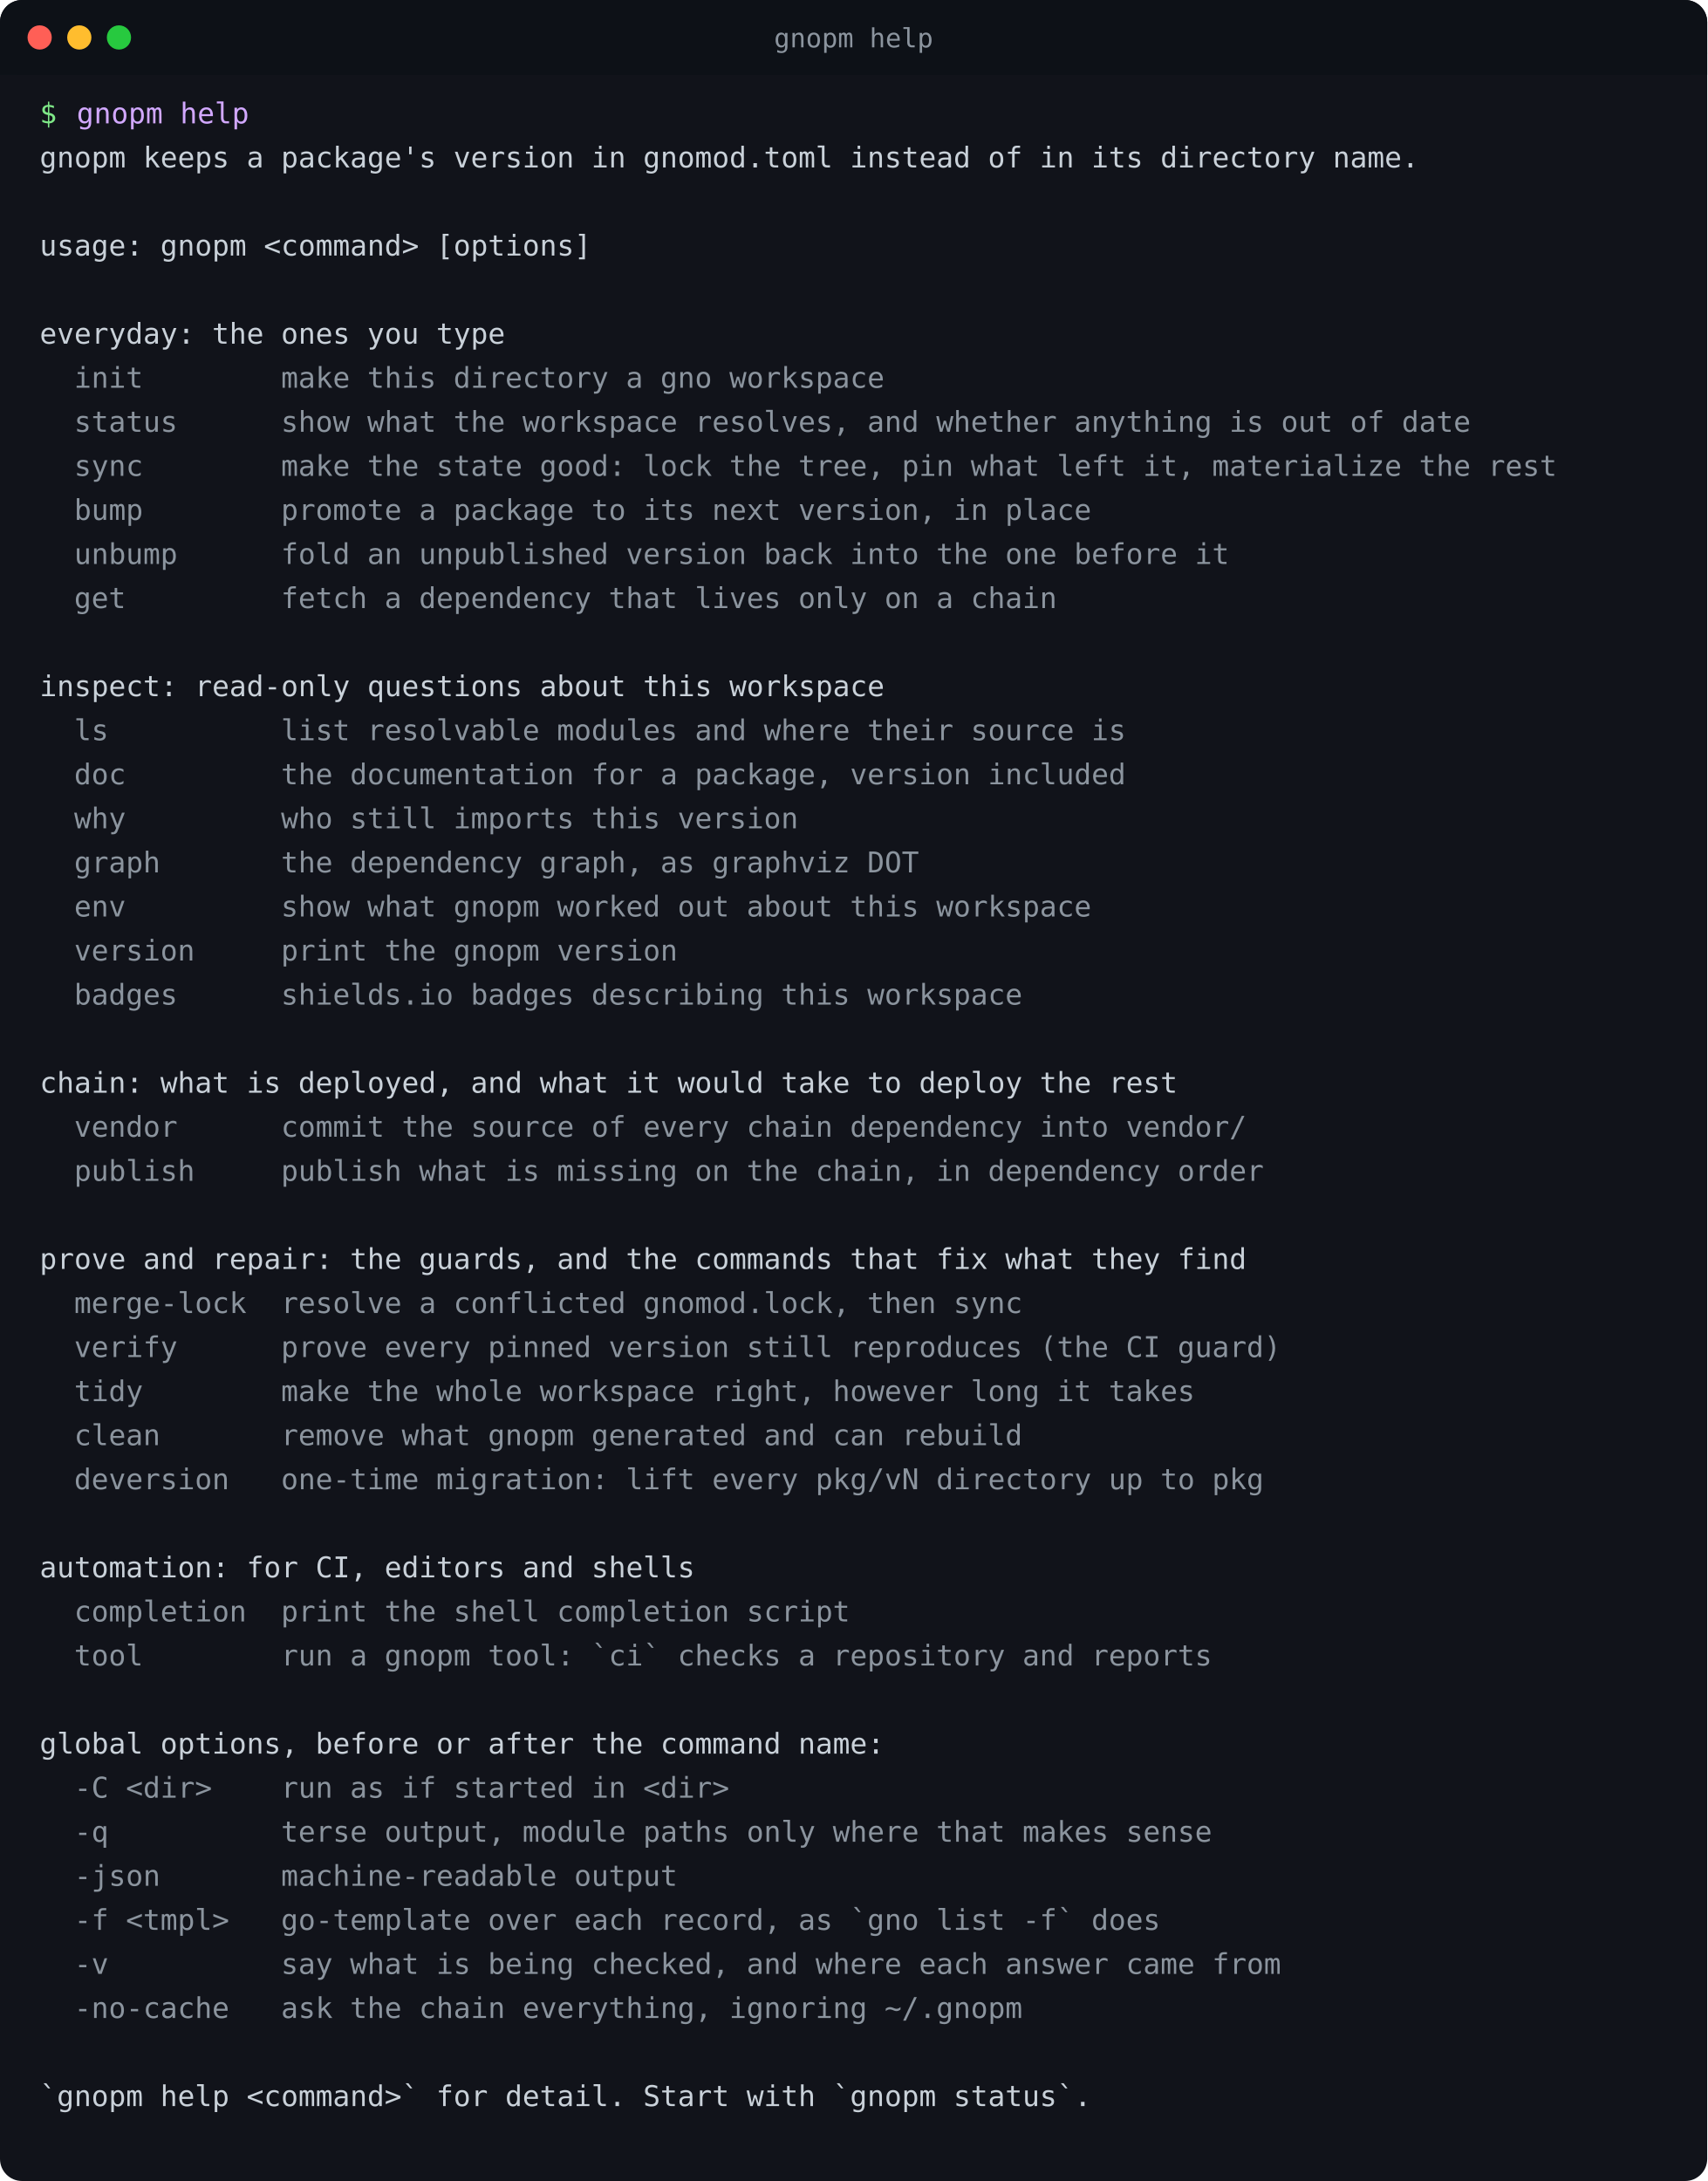
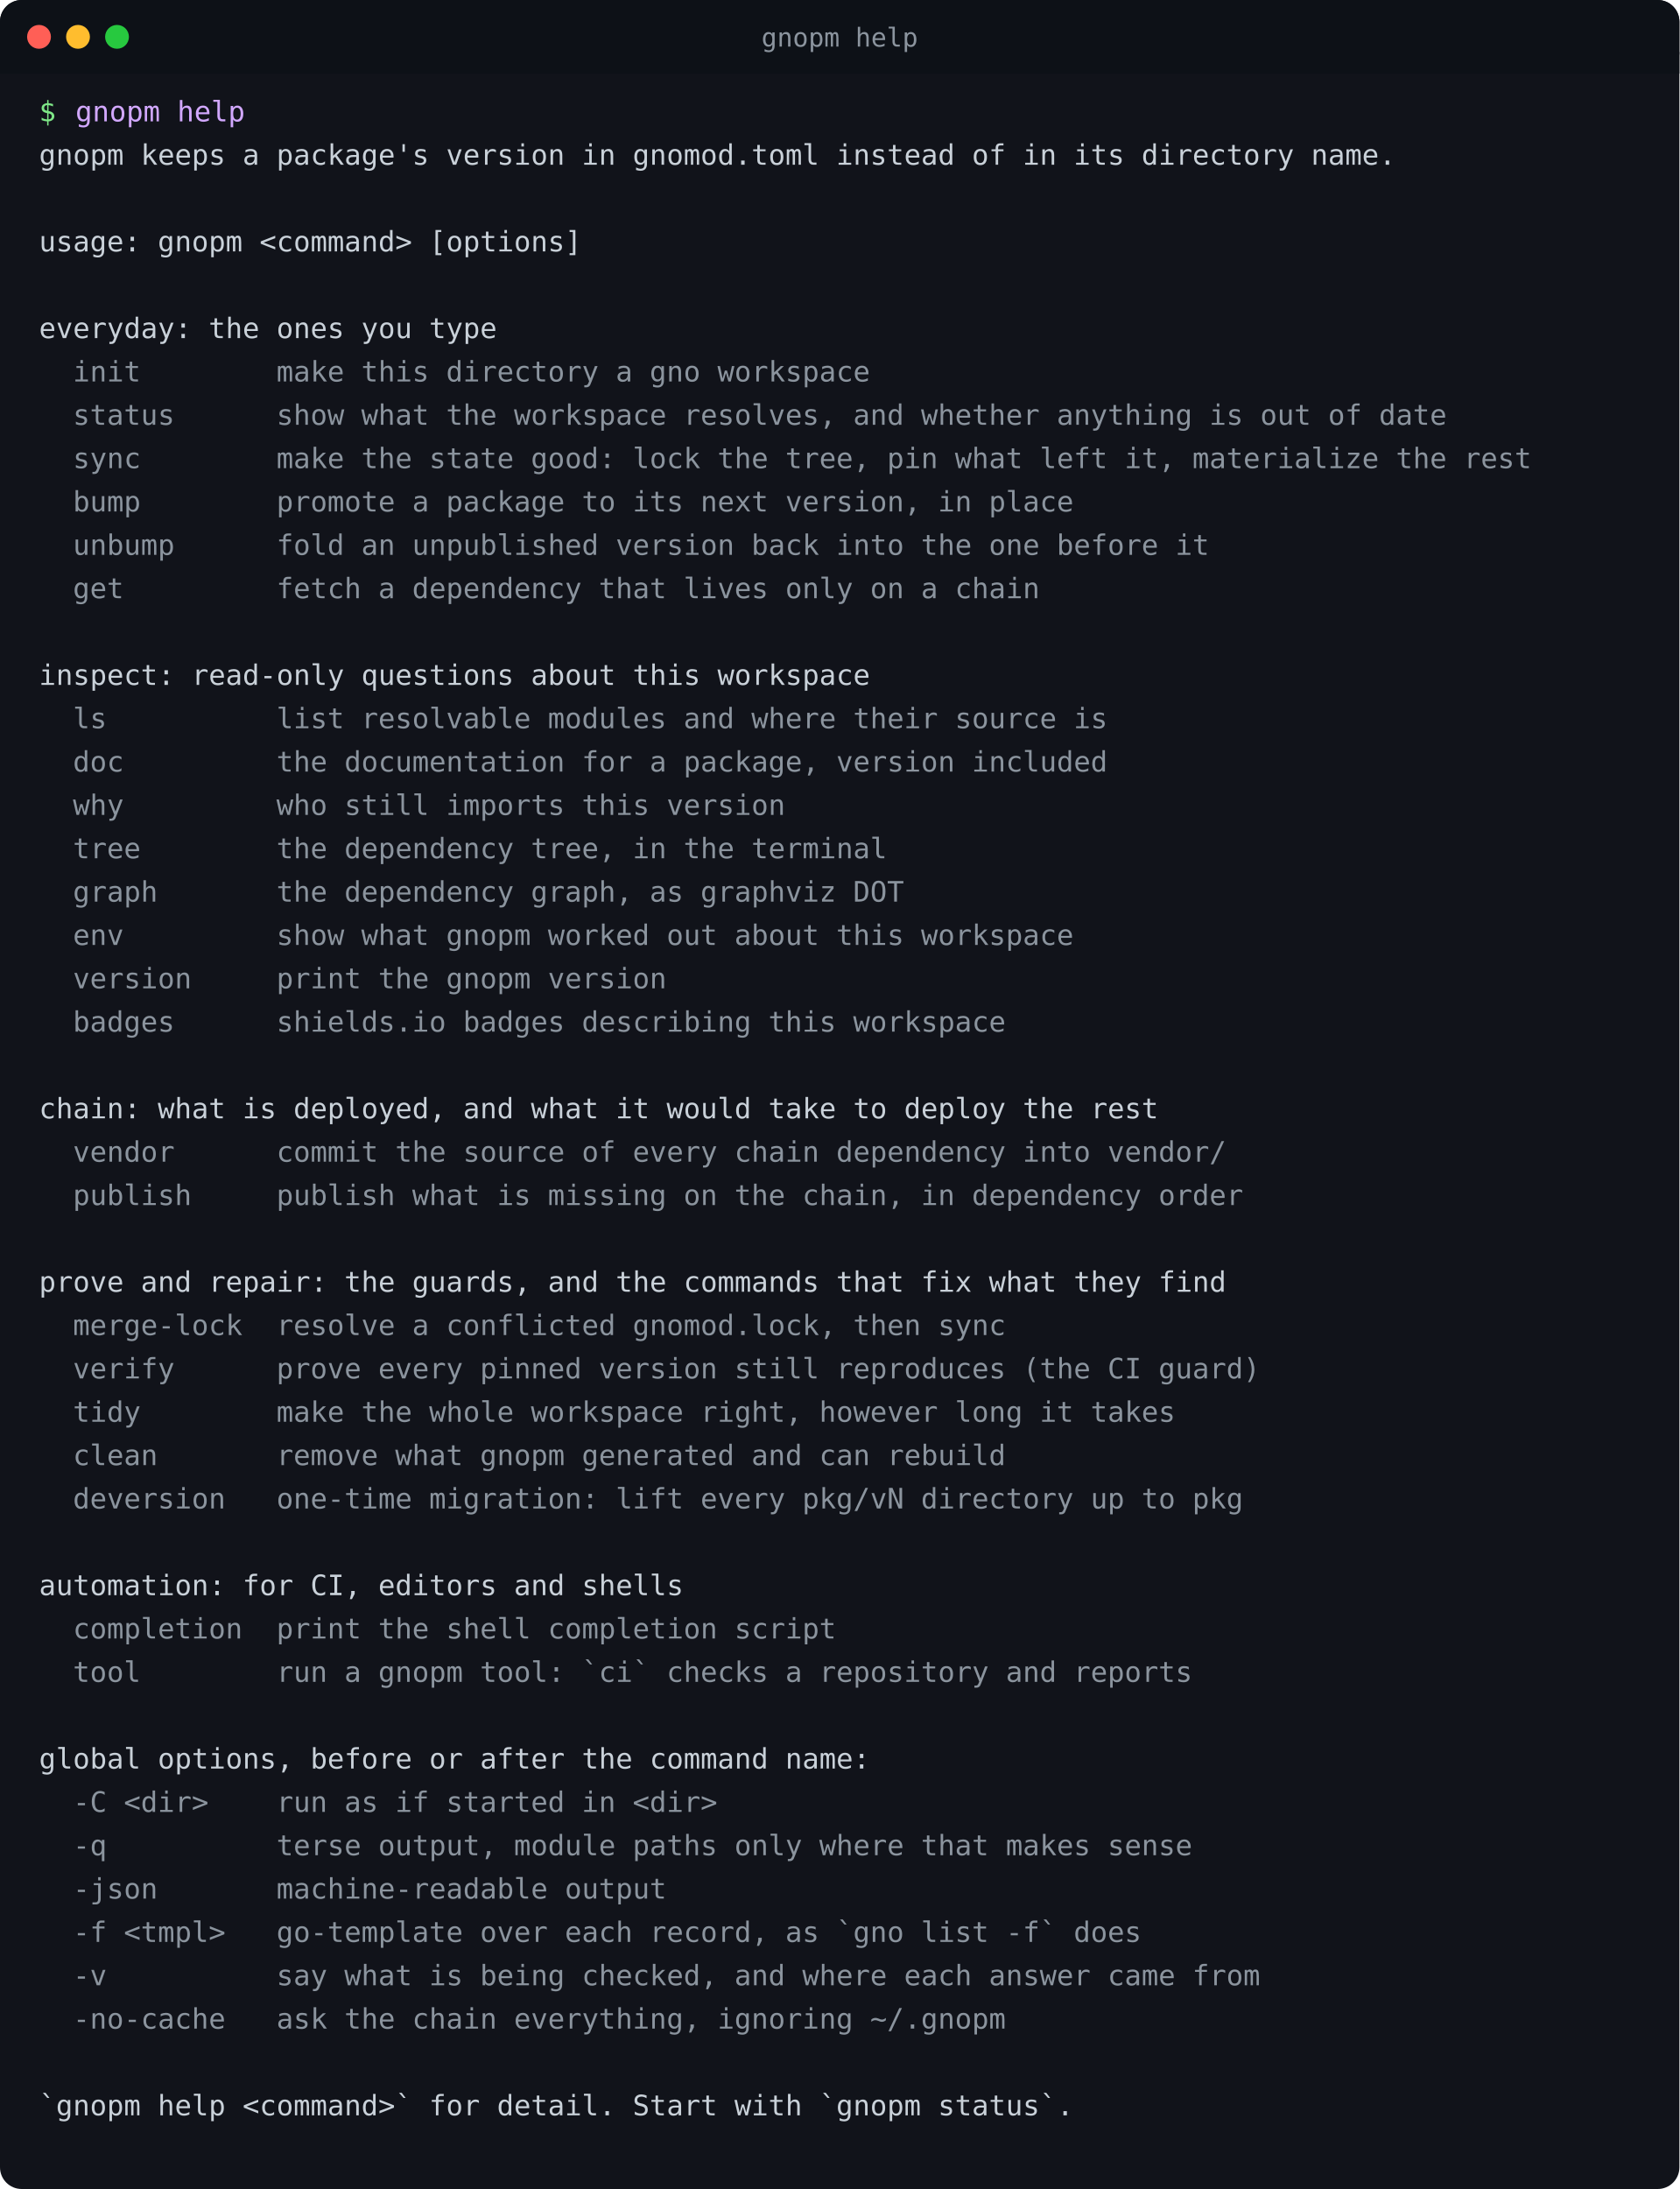
- <svg xmlns="http://www.w3.org/2000/svg" width="775" height="990" viewBox="0 0 775 990" font-family="ui-monospace,SFMono-Regular,Menlo,monospace" font-size="13">
-   <rect width="775" height="990" rx="10" fill="#11131a" />
+ <svg xmlns="http://www.w3.org/2000/svg" width="775" height="1010" viewBox="0 0 775 1010" font-family="ui-monospace,SFMono-Regular,Menlo,monospace" font-size="13">
+   <rect width="775" height="1010" rx="10" fill="#11131a" />
  <rect width="775" height="34" rx="10" fill="#0d1117" />
  <rect y="24" width="775" height="10" fill="#0d1117" />
  <circle cx="18" cy="17.0" r="5.5" fill="#ff5f56" />
  <circle cx="36" cy="17.0" r="5.5" fill="#ffbd2e" />
  <circle cx="54" cy="17.0" r="5.5" fill="#27c93f" />
  <text x="387.5" y="21.5" fill="#8b949e" text-anchor="middle" font-size="12">gnopm help</text>
  <text x="18" y="56" fill="#7ee787">$</text>
  <text x="34.8" y="56" fill="#d2a8ff">gnopm help</text>
  <text x="18" y="76" fill="#c9d1d9" xml:space="preserve">gnopm keeps a package's version in gnomod.toml instead of in its directory name.</text>
  <text x="18" y="116" fill="#c9d1d9" xml:space="preserve">usage: gnopm &lt;command&gt; [options]</text>
  <text x="18" y="156" fill="#c9d1d9" xml:space="preserve">everyday: the ones you type</text>
  <text x="18" y="176" fill="#8b949e" xml:space="preserve">  init        make this directory a gno workspace</text>
  <text x="18" y="196" fill="#8b949e" xml:space="preserve">  status      show what the workspace resolves, and whether anything is out of date</text>
  <text x="18" y="216" fill="#8b949e" xml:space="preserve">  sync        make the state good: lock the tree, pin what left it, materialize the rest</text>
  <text x="18" y="236" fill="#8b949e" xml:space="preserve">  bump        promote a package to its next version, in place</text>
  <text x="18" y="256" fill="#8b949e" xml:space="preserve">  unbump      fold an unpublished version back into the one before it</text>
  <text x="18" y="276" fill="#8b949e" xml:space="preserve">  get         fetch a dependency that lives only on a chain</text>
  <text x="18" y="316" fill="#c9d1d9" xml:space="preserve">inspect: read-only questions about this workspace</text>
  <text x="18" y="336" fill="#8b949e" xml:space="preserve">  ls          list resolvable modules and where their source is</text>
  <text x="18" y="356" fill="#8b949e" xml:space="preserve">  doc         the documentation for a package, version included</text>
  <text x="18" y="376" fill="#8b949e" xml:space="preserve">  why         who still imports this version</text>
-   <text x="18" y="396" fill="#8b949e" xml:space="preserve">  graph       the dependency graph, as graphviz DOT</text>
-   <text x="18" y="416" fill="#8b949e" xml:space="preserve">  env         show what gnopm worked out about this workspace</text>
-   <text x="18" y="436" fill="#8b949e" xml:space="preserve">  version     print the gnopm version</text>
-   <text x="18" y="456" fill="#8b949e" xml:space="preserve">  badges      shields.io badges describing this workspace</text>
-   <text x="18" y="496" fill="#c9d1d9" xml:space="preserve">chain: what is deployed, and what it would take to deploy the rest</text>
-   <text x="18" y="516" fill="#8b949e" xml:space="preserve">  vendor      commit the source of every chain dependency into vendor/</text>
-   <text x="18" y="536" fill="#8b949e" xml:space="preserve">  publish     publish what is missing on the chain, in dependency order</text>
-   <text x="18" y="576" fill="#c9d1d9" xml:space="preserve">prove and repair: the guards, and the commands that fix what they find</text>
-   <text x="18" y="596" fill="#8b949e" xml:space="preserve">  merge-lock  resolve a conflicted gnomod.lock, then sync</text>
-   <text x="18" y="616" fill="#8b949e" xml:space="preserve">  verify      prove every pinned version still reproduces (the CI guard)</text>
-   <text x="18" y="636" fill="#8b949e" xml:space="preserve">  tidy        make the whole workspace right, however long it takes</text>
-   <text x="18" y="656" fill="#8b949e" xml:space="preserve">  clean       remove what gnopm generated and can rebuild</text>
-   <text x="18" y="676" fill="#8b949e" xml:space="preserve">  deversion   one-time migration: lift every pkg/vN directory up to pkg</text>
-   <text x="18" y="716" fill="#c9d1d9" xml:space="preserve">automation: for CI, editors and shells</text>
-   <text x="18" y="736" fill="#8b949e" xml:space="preserve">  completion  print the shell completion script</text>
-   <text x="18" y="756" fill="#8b949e" xml:space="preserve">  tool        run a gnopm tool: `ci` checks a repository and reports</text>
-   <text x="18" y="796" fill="#c9d1d9" xml:space="preserve">global options, before or after the command name:</text>
-   <text x="18" y="816" fill="#8b949e" xml:space="preserve">  -C &lt;dir&gt;    run as if started in &lt;dir&gt;</text>
-   <text x="18" y="836" fill="#8b949e" xml:space="preserve">  -q          terse output, module paths only where that makes sense</text>
-   <text x="18" y="856" fill="#8b949e" xml:space="preserve">  -json       machine-readable output</text>
-   <text x="18" y="876" fill="#8b949e" xml:space="preserve">  -f &lt;tmpl&gt;   go-template over each record, as `gno list -f` does</text>
-   <text x="18" y="896" fill="#8b949e" xml:space="preserve">  -v          say what is being checked, and where each answer came from</text>
-   <text x="18" y="916" fill="#8b949e" xml:space="preserve">  -no-cache   ask the chain everything, ignoring ~/.gnopm</text>
-   <text x="18" y="956" fill="#c9d1d9" xml:space="preserve">`gnopm help &lt;command&gt;` for detail. Start with `gnopm status`.</text>
+   <text x="18" y="396" fill="#8b949e" xml:space="preserve">  tree        the dependency tree, in the terminal</text>
+   <text x="18" y="416" fill="#8b949e" xml:space="preserve">  graph       the dependency graph, as graphviz DOT</text>
+   <text x="18" y="436" fill="#8b949e" xml:space="preserve">  env         show what gnopm worked out about this workspace</text>
+   <text x="18" y="456" fill="#8b949e" xml:space="preserve">  version     print the gnopm version</text>
+   <text x="18" y="476" fill="#8b949e" xml:space="preserve">  badges      shields.io badges describing this workspace</text>
+   <text x="18" y="516" fill="#c9d1d9" xml:space="preserve">chain: what is deployed, and what it would take to deploy the rest</text>
+   <text x="18" y="536" fill="#8b949e" xml:space="preserve">  vendor      commit the source of every chain dependency into vendor/</text>
+   <text x="18" y="556" fill="#8b949e" xml:space="preserve">  publish     publish what is missing on the chain, in dependency order</text>
+   <text x="18" y="596" fill="#c9d1d9" xml:space="preserve">prove and repair: the guards, and the commands that fix what they find</text>
+   <text x="18" y="616" fill="#8b949e" xml:space="preserve">  merge-lock  resolve a conflicted gnomod.lock, then sync</text>
+   <text x="18" y="636" fill="#8b949e" xml:space="preserve">  verify      prove every pinned version still reproduces (the CI guard)</text>
+   <text x="18" y="656" fill="#8b949e" xml:space="preserve">  tidy        make the whole workspace right, however long it takes</text>
+   <text x="18" y="676" fill="#8b949e" xml:space="preserve">  clean       remove what gnopm generated and can rebuild</text>
+   <text x="18" y="696" fill="#8b949e" xml:space="preserve">  deversion   one-time migration: lift every pkg/vN directory up to pkg</text>
+   <text x="18" y="736" fill="#c9d1d9" xml:space="preserve">automation: for CI, editors and shells</text>
+   <text x="18" y="756" fill="#8b949e" xml:space="preserve">  completion  print the shell completion script</text>
+   <text x="18" y="776" fill="#8b949e" xml:space="preserve">  tool        run a gnopm tool: `ci` checks a repository and reports</text>
+   <text x="18" y="816" fill="#c9d1d9" xml:space="preserve">global options, before or after the command name:</text>
+   <text x="18" y="836" fill="#8b949e" xml:space="preserve">  -C &lt;dir&gt;    run as if started in &lt;dir&gt;</text>
+   <text x="18" y="856" fill="#8b949e" xml:space="preserve">  -q          terse output, module paths only where that makes sense</text>
+   <text x="18" y="876" fill="#8b949e" xml:space="preserve">  -json       machine-readable output</text>
+   <text x="18" y="896" fill="#8b949e" xml:space="preserve">  -f &lt;tmpl&gt;   go-template over each record, as `gno list -f` does</text>
+   <text x="18" y="916" fill="#8b949e" xml:space="preserve">  -v          say what is being checked, and where each answer came from</text>
+   <text x="18" y="936" fill="#8b949e" xml:space="preserve">  -no-cache   ask the chain everything, ignoring ~/.gnopm</text>
+   <text x="18" y="976" fill="#c9d1d9" xml:space="preserve">`gnopm help &lt;command&gt;` for detail. Start with `gnopm status`.</text>
</svg>
